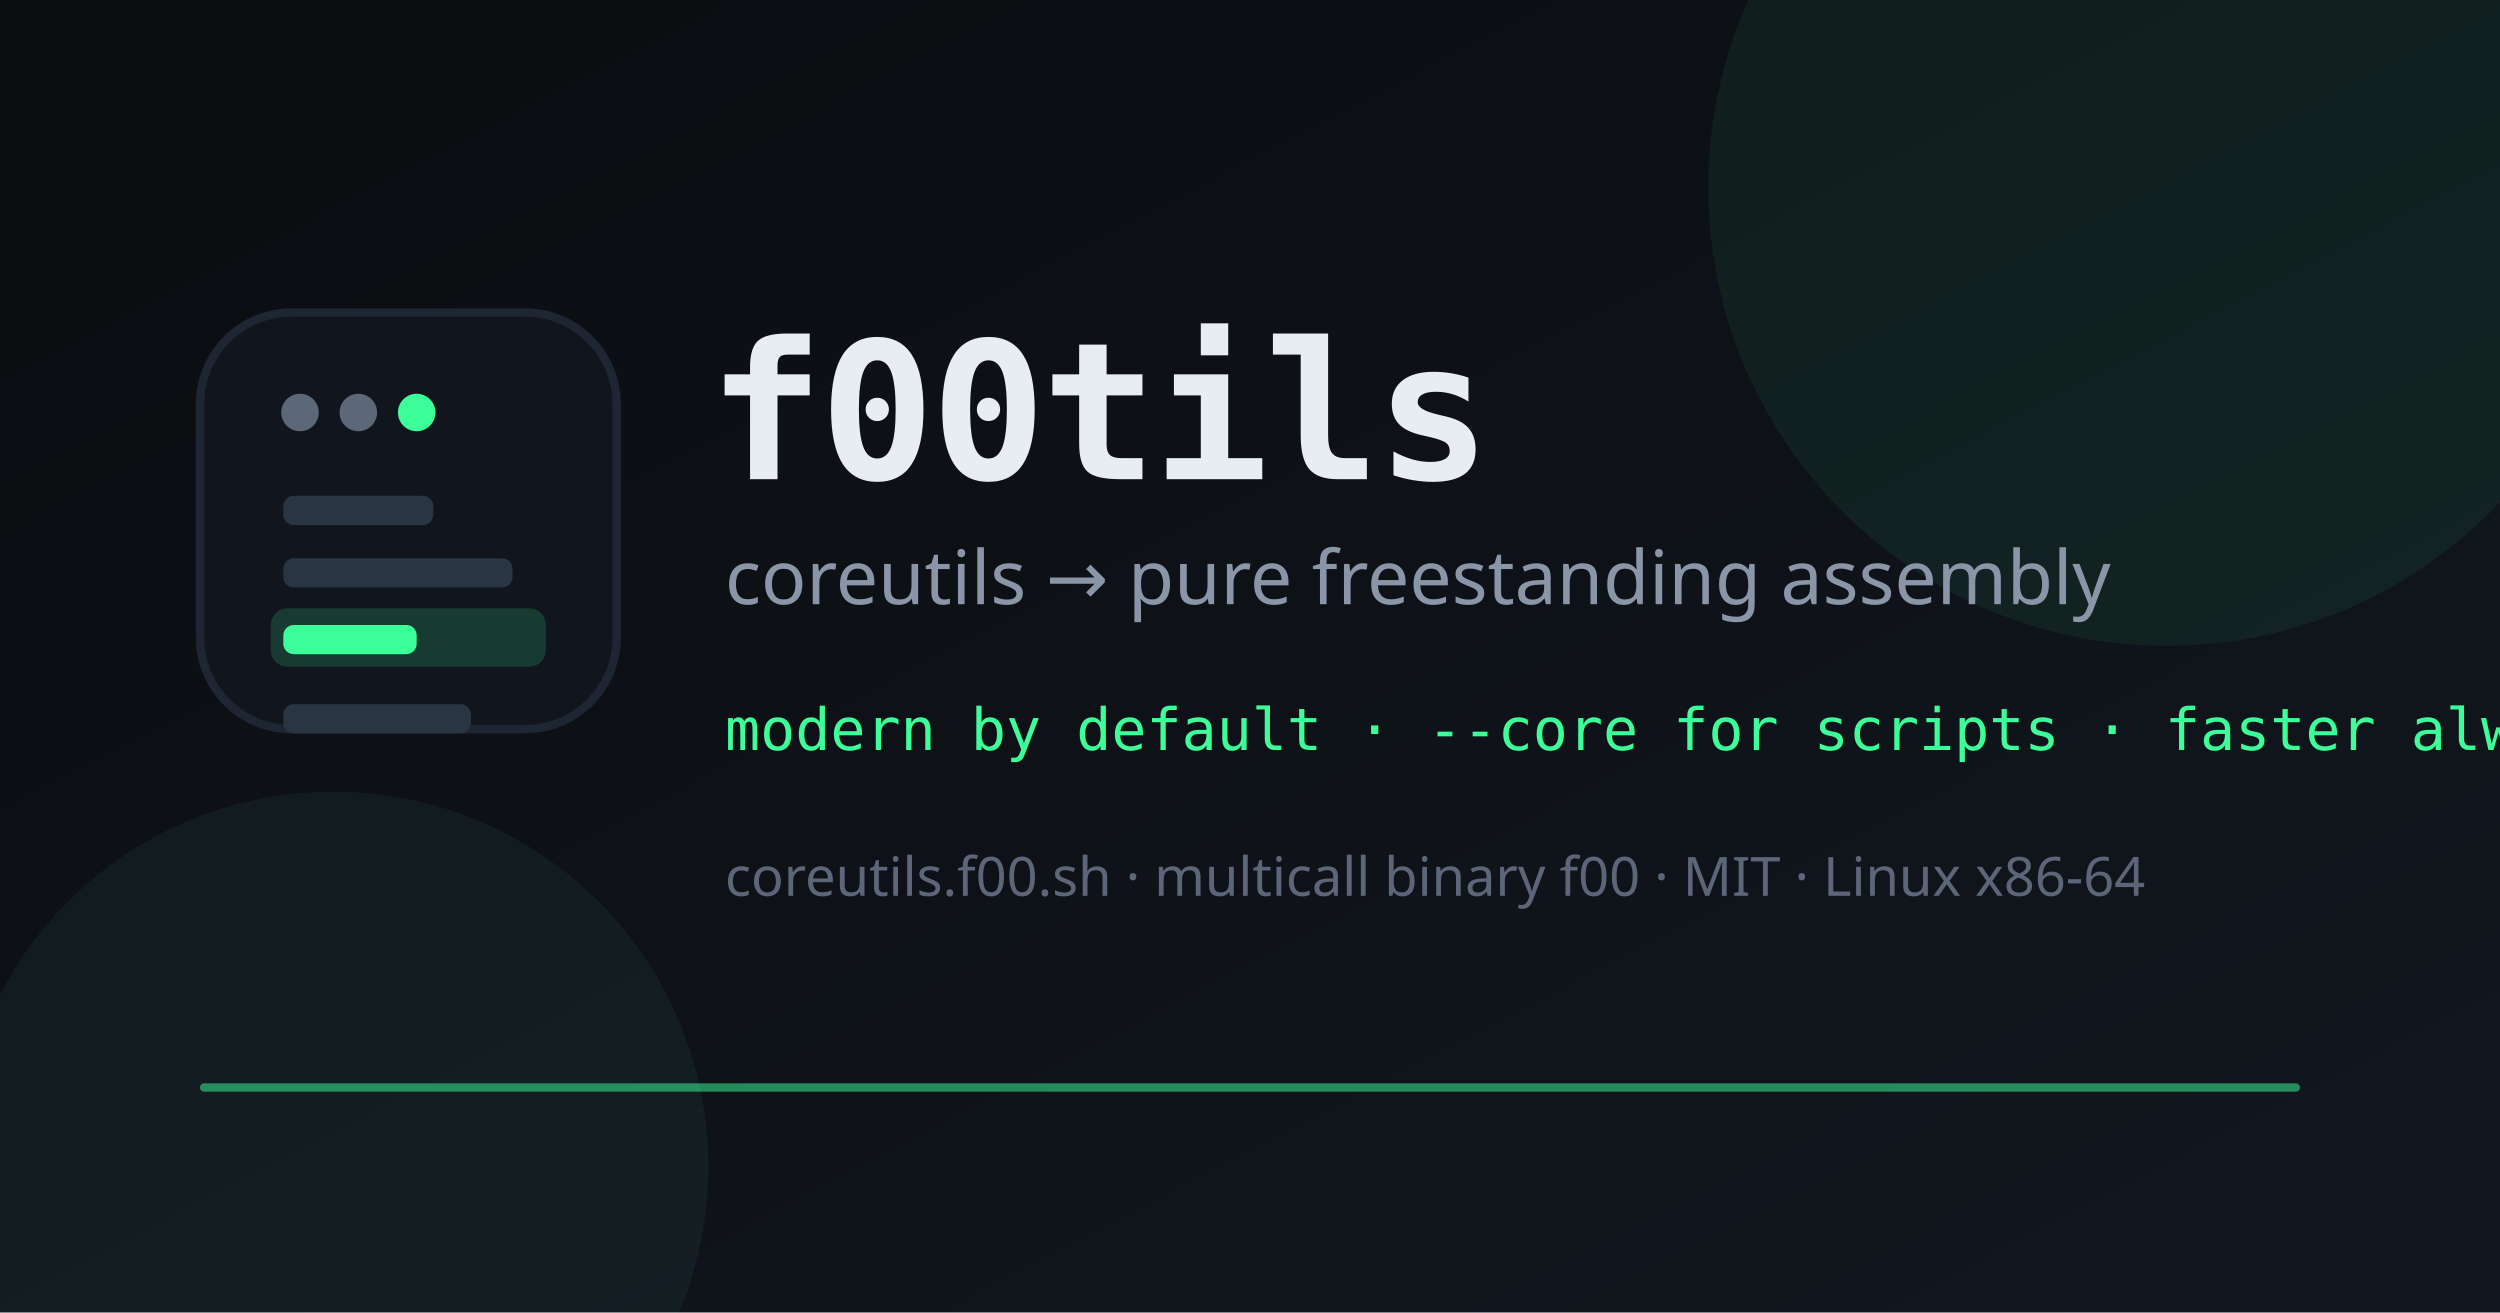
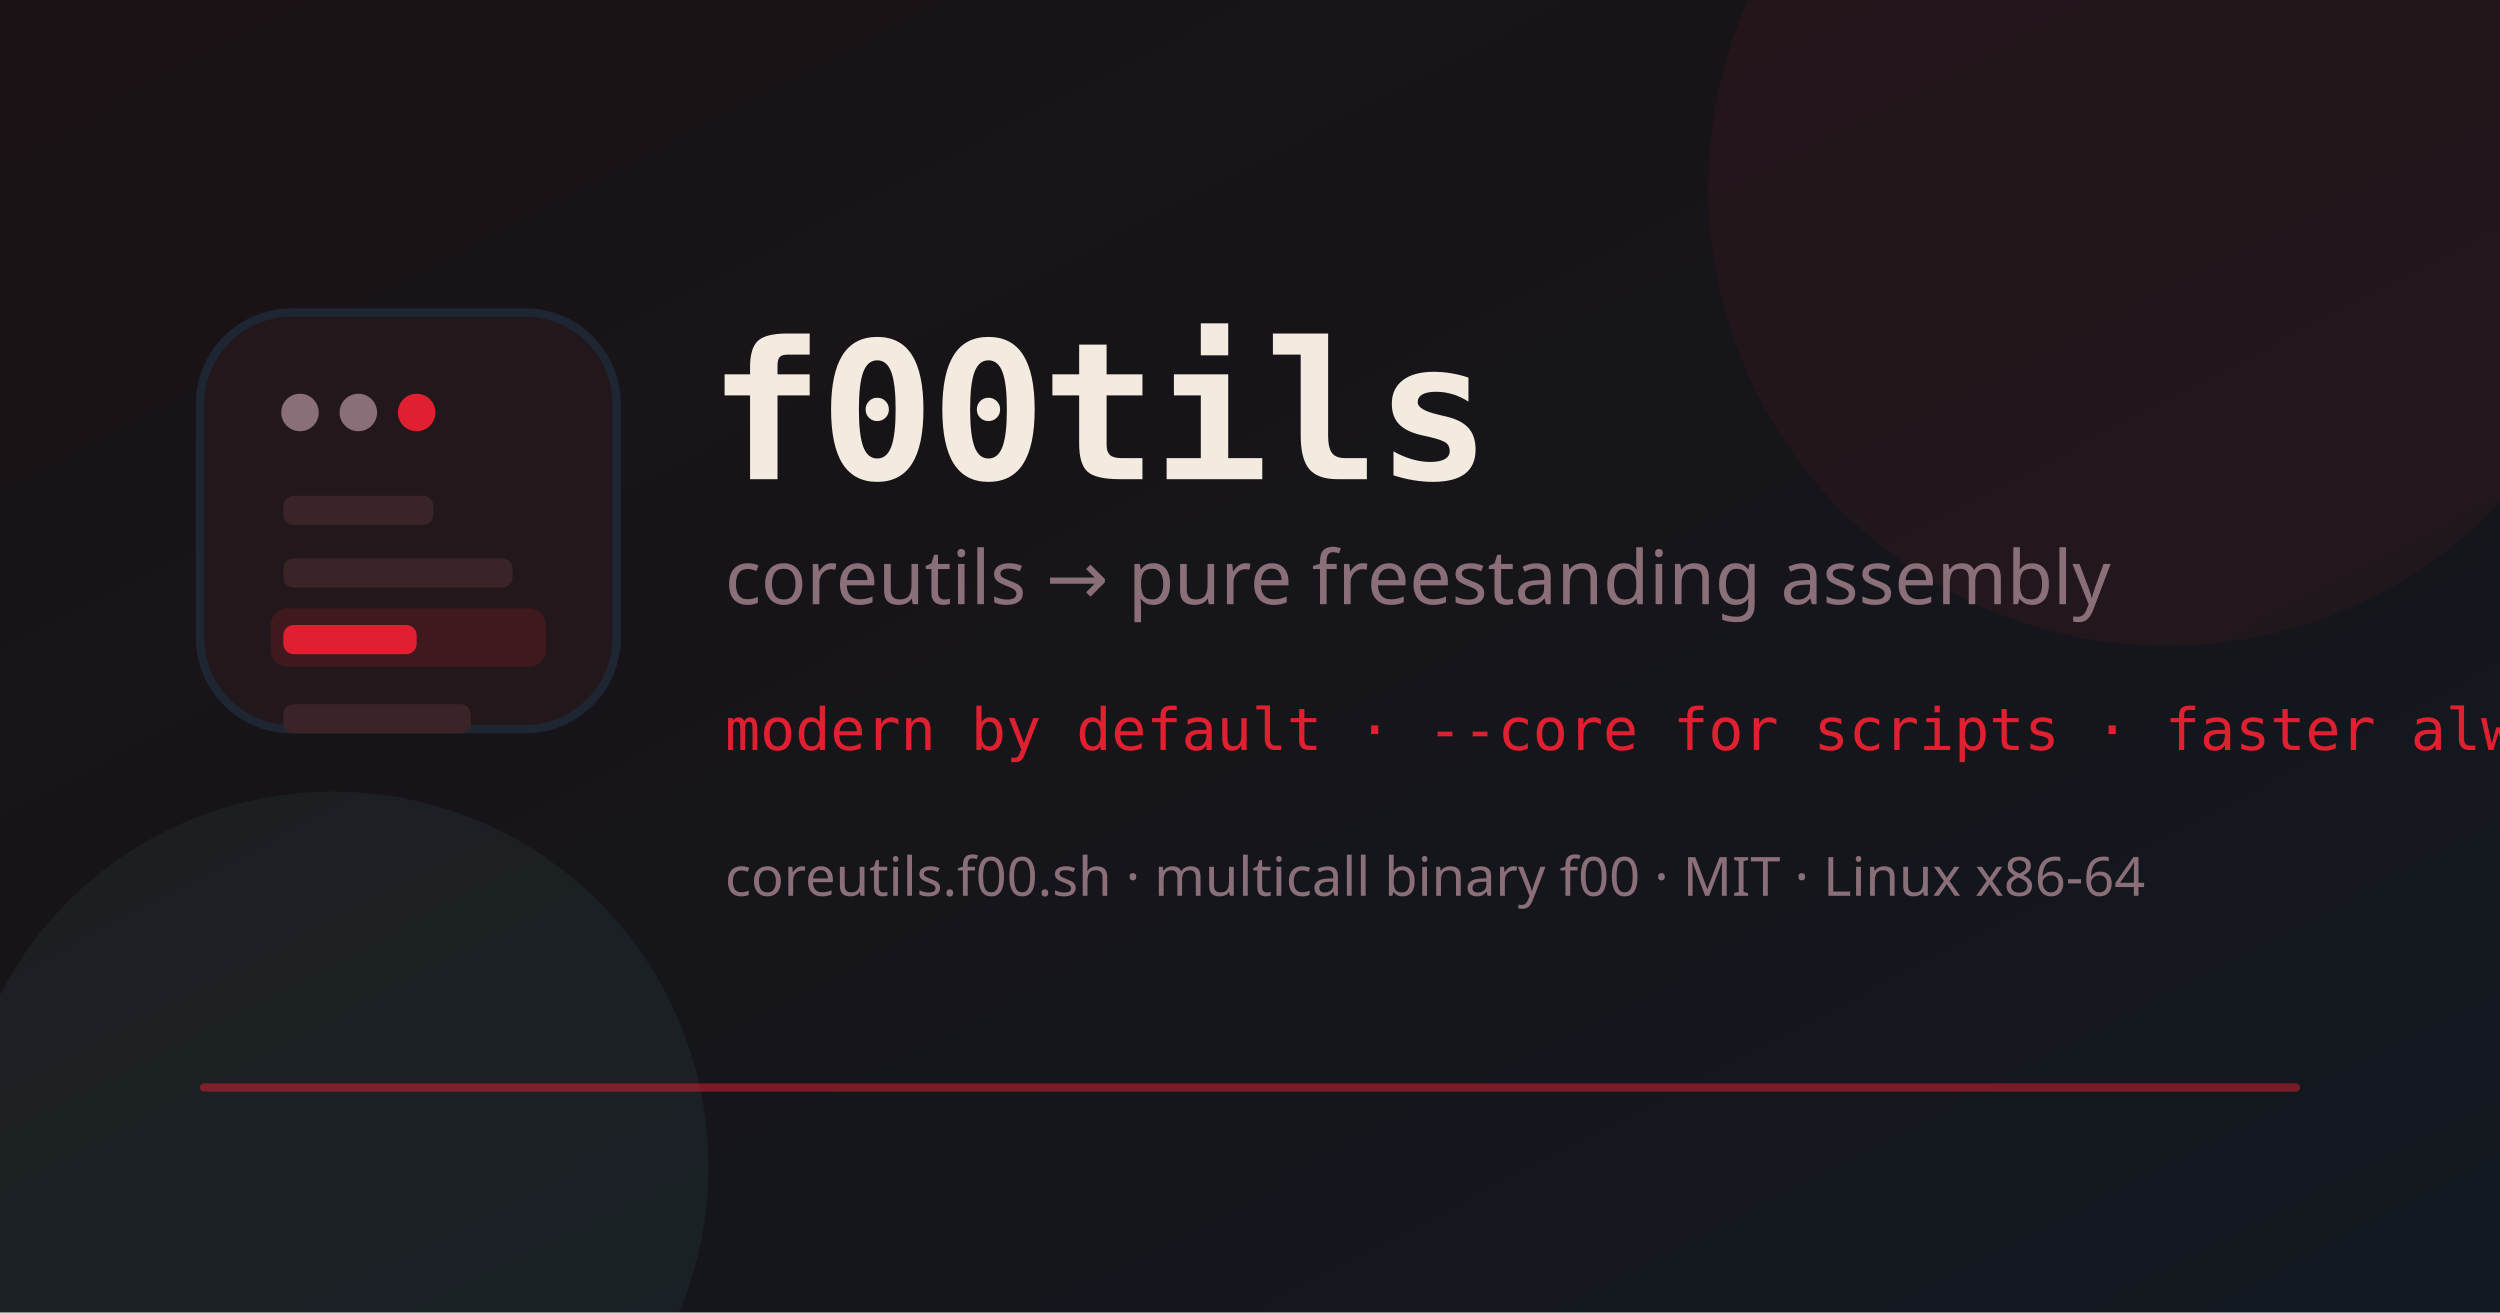
<svg xmlns="http://www.w3.org/2000/svg" viewBox="0 0 1200 630" role="img" aria-label="f00tils">
  <defs>
    <linearGradient id="bg" x1="0" y1="0" x2="1" y2="1">
-       <stop offset="0%" stop-color="#0a0c0f" />
+       <stop offset="0%" stop-color="#1A1214" />
      <stop offset="100%" stop-color="#121820" />
    </linearGradient>
  </defs>
  <rect width="1200" height="630" fill="url(#bg)" />
-   <circle cx="1040" cy="90" r="220" fill="#3dff9a" opacity="0.06" />
+   <circle cx="1040" cy="90" r="220" fill="#E02030" opacity="0.06" />
  <circle cx="160" cy="560" r="180" fill="#7dffe0" opacity="0.05" />
  <g transform="translate(96,150)">
-     <rect width="200" height="200" rx="44" fill="#11161e" stroke="#1e2633" stroke-width="4" />
-     <circle cx="48" cy="48" r="9" fill="#5c6778" />
-     <circle cx="76" cy="48" r="9" fill="#5c6778" />
-     <circle cx="104" cy="48" r="9" fill="#3dff9a" />
-     <rect x="40" y="88" width="72" height="14" rx="5" fill="#2a3544" />
-     <rect x="40" y="118" width="110" height="14" rx="5" fill="#2a3544" />
-     <rect x="34" y="142" width="132" height="28" rx="8" fill="#3dff9a" opacity="0.16" />
-     <rect x="40" y="150" width="64" height="14" rx="5" fill="#3dff9a" />
-     <rect x="40" y="188" width="90" height="14" rx="5" fill="#2a3544" />
+     <rect width="200" height="200" rx="44" fill="#22181B" stroke="#1e2633" stroke-width="4" />
+     <circle cx="48" cy="48" r="9" fill="#8A6E78" />
+     <circle cx="76" cy="48" r="9" fill="#8A6E78" />
+     <circle cx="104" cy="48" r="9" fill="#E02030" />
+     <rect x="40" y="88" width="72" height="14" rx="5" fill="#3A2428" />
+     <rect x="40" y="118" width="110" height="14" rx="5" fill="#3A2428" />
+     <rect x="34" y="142" width="132" height="28" rx="8" fill="#E02030" opacity="0.16" />
+     <rect x="40" y="150" width="64" height="14" rx="5" fill="#E02030" />
+     <rect x="40" y="188" width="90" height="14" rx="5" fill="#3A2428" />
  </g>
-   <text x="340" y="230" font-family="ui-monospace, 'IBM Plex Mono', Menlo, monospace" font-size="92" font-weight="700" fill="#e8edf4" letter-spacing="-2">f00tils</text>
-   <text x="348" y="290" font-family="ui-sans-serif, 'IBM Plex Sans', system-ui, sans-serif" font-size="36" font-weight="500" fill="#8b95a8">coreutils → pure freestanding assembly</text>
-   <text x="348" y="360" font-family="ui-monospace, 'IBM Plex Mono', Menlo, monospace" font-size="28" fill="#3dff9a">modern by default · --core for scripts · faster always</text>
-   <text x="348" y="430" font-family="ui-sans-serif, system-ui, sans-serif" font-size="26" fill="#5c6678">coreutils.f00.sh · multicall binary f00 · MIT · Linux x86-64</text>
-   <rect x="96" y="520" width="1008" height="4" rx="2" fill="#3dff9a" opacity="0.5" />
+   <text x="340" y="230" font-family="ui-monospace, 'IBM Plex Mono', Menlo, monospace" font-size="92" font-weight="700" fill="#F4EBE0" letter-spacing="-2">f00tils</text>
+   <text x="348" y="290" font-family="ui-sans-serif, 'IBM Plex Sans', system-ui, sans-serif" font-size="36" font-weight="500" fill="#8A6E78">coreutils → pure freestanding assembly</text>
+   <text x="348" y="360" font-family="ui-monospace, 'IBM Plex Mono', Menlo, monospace" font-size="28" fill="#E02030">modern by default · --core for scripts · faster always</text>
+   <text x="348" y="430" font-family="ui-sans-serif, system-ui, sans-serif" font-size="26" fill="#8A6E78">coreutils.f00.sh · multicall binary f00 · MIT · Linux x86-64</text>
+   <rect x="96" y="520" width="1008" height="4" rx="2" fill="#E02030" opacity="0.5" />
</svg>
